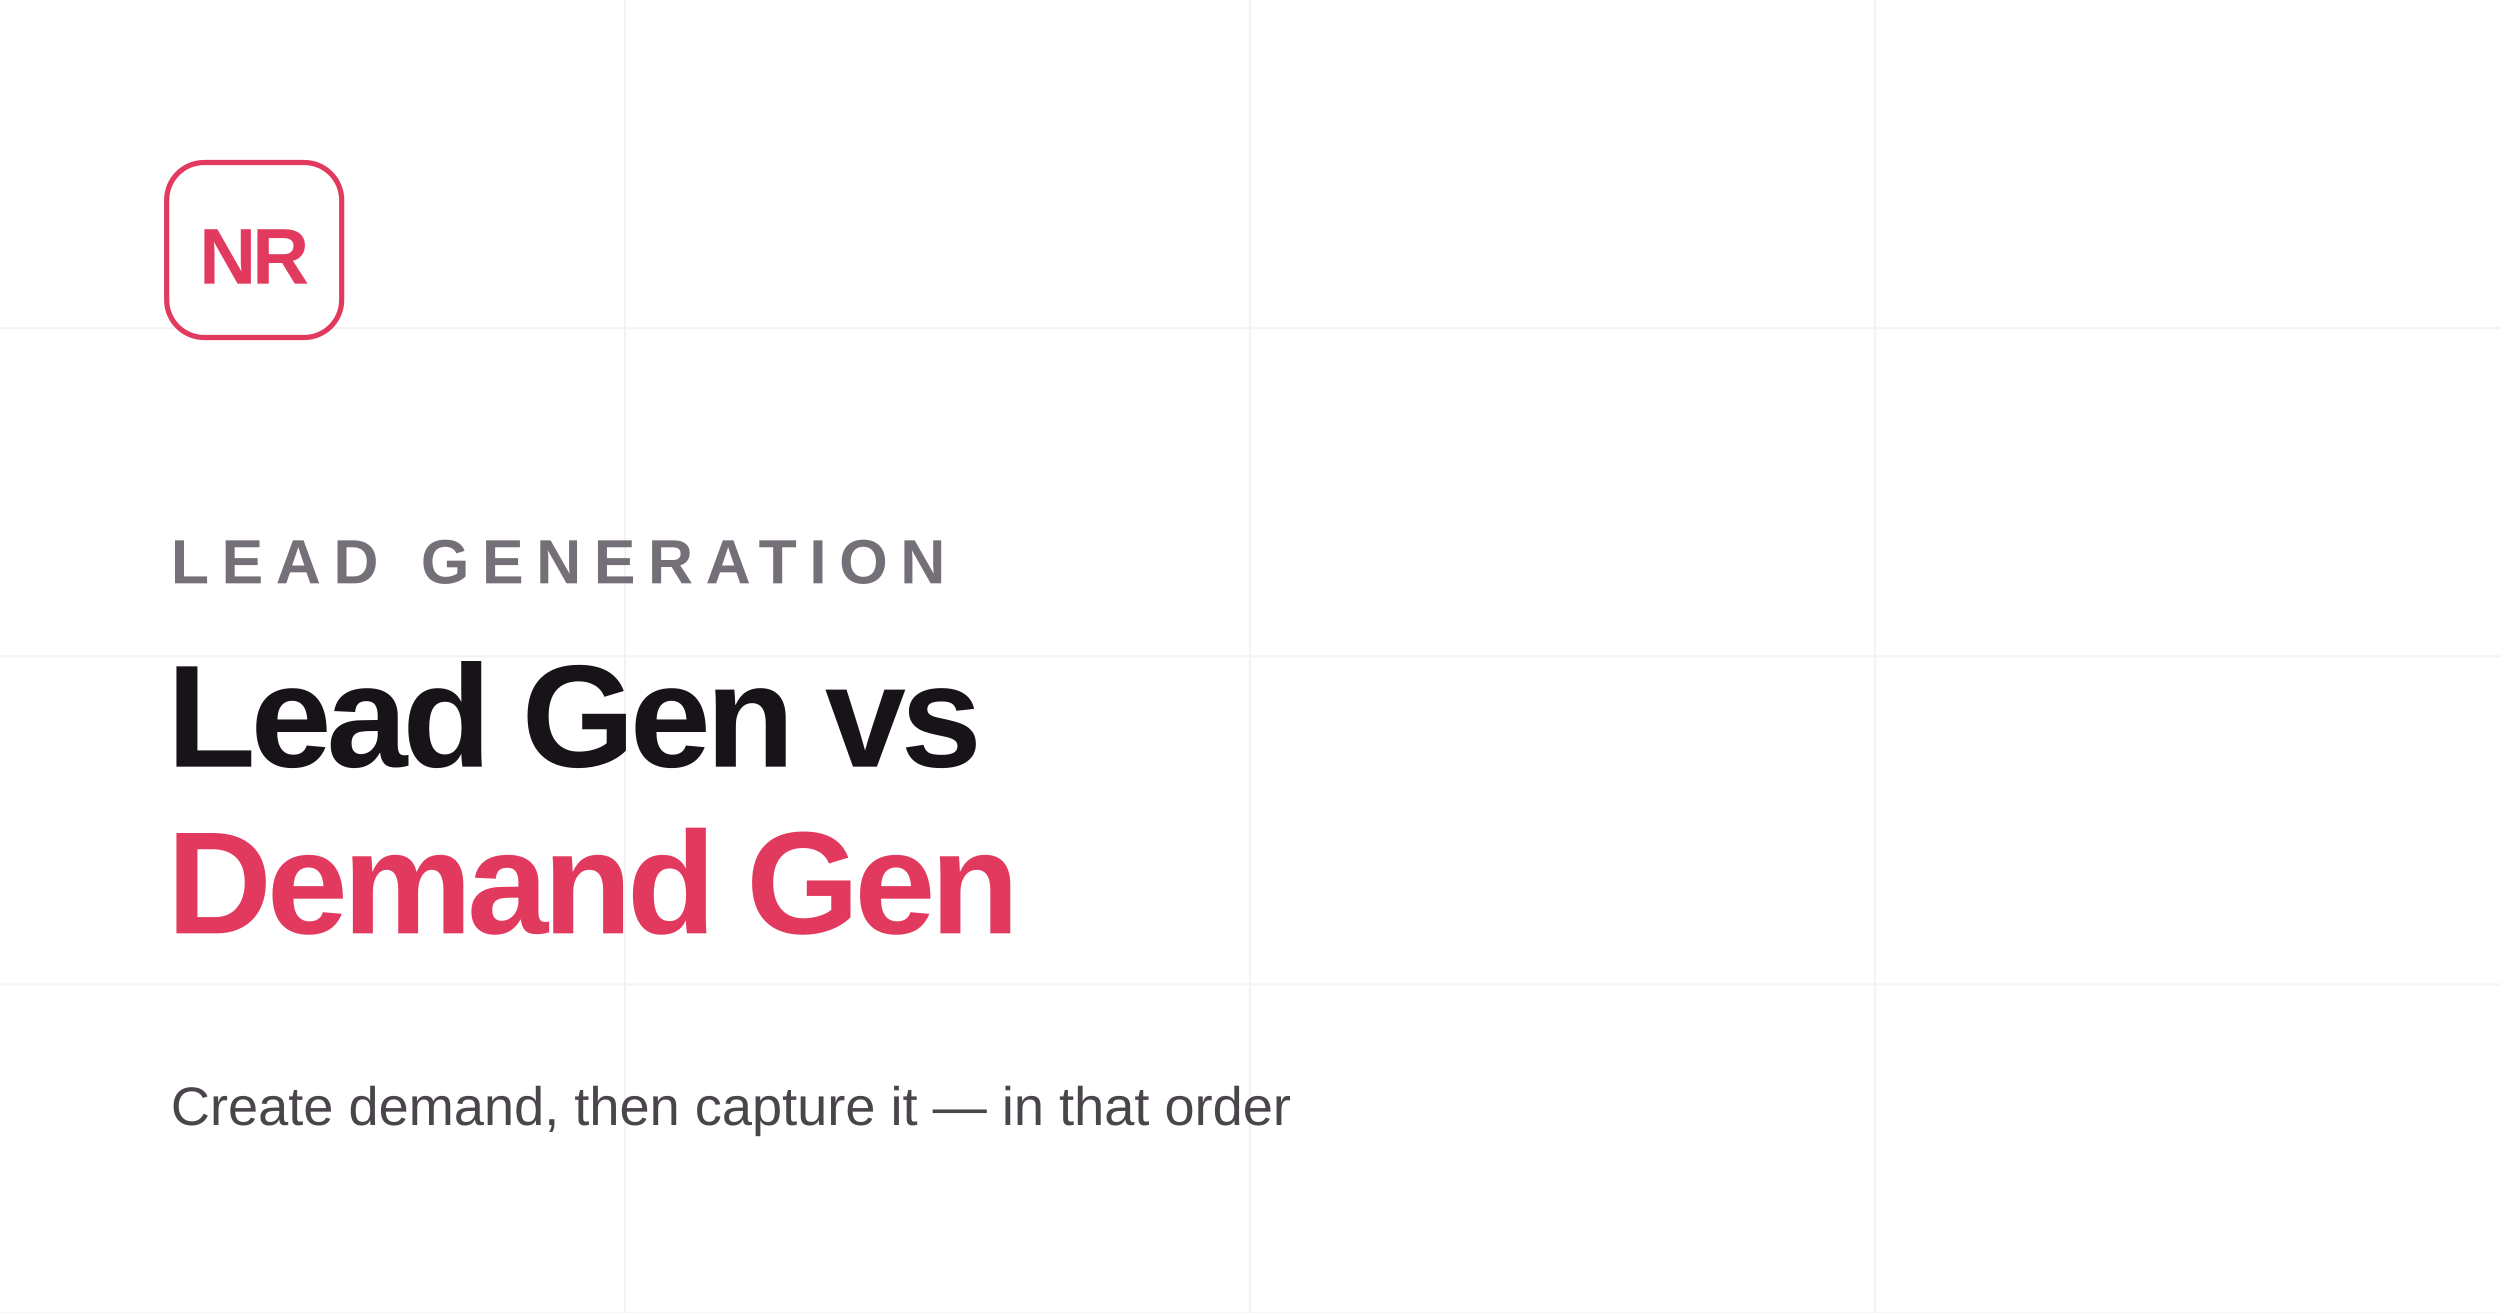
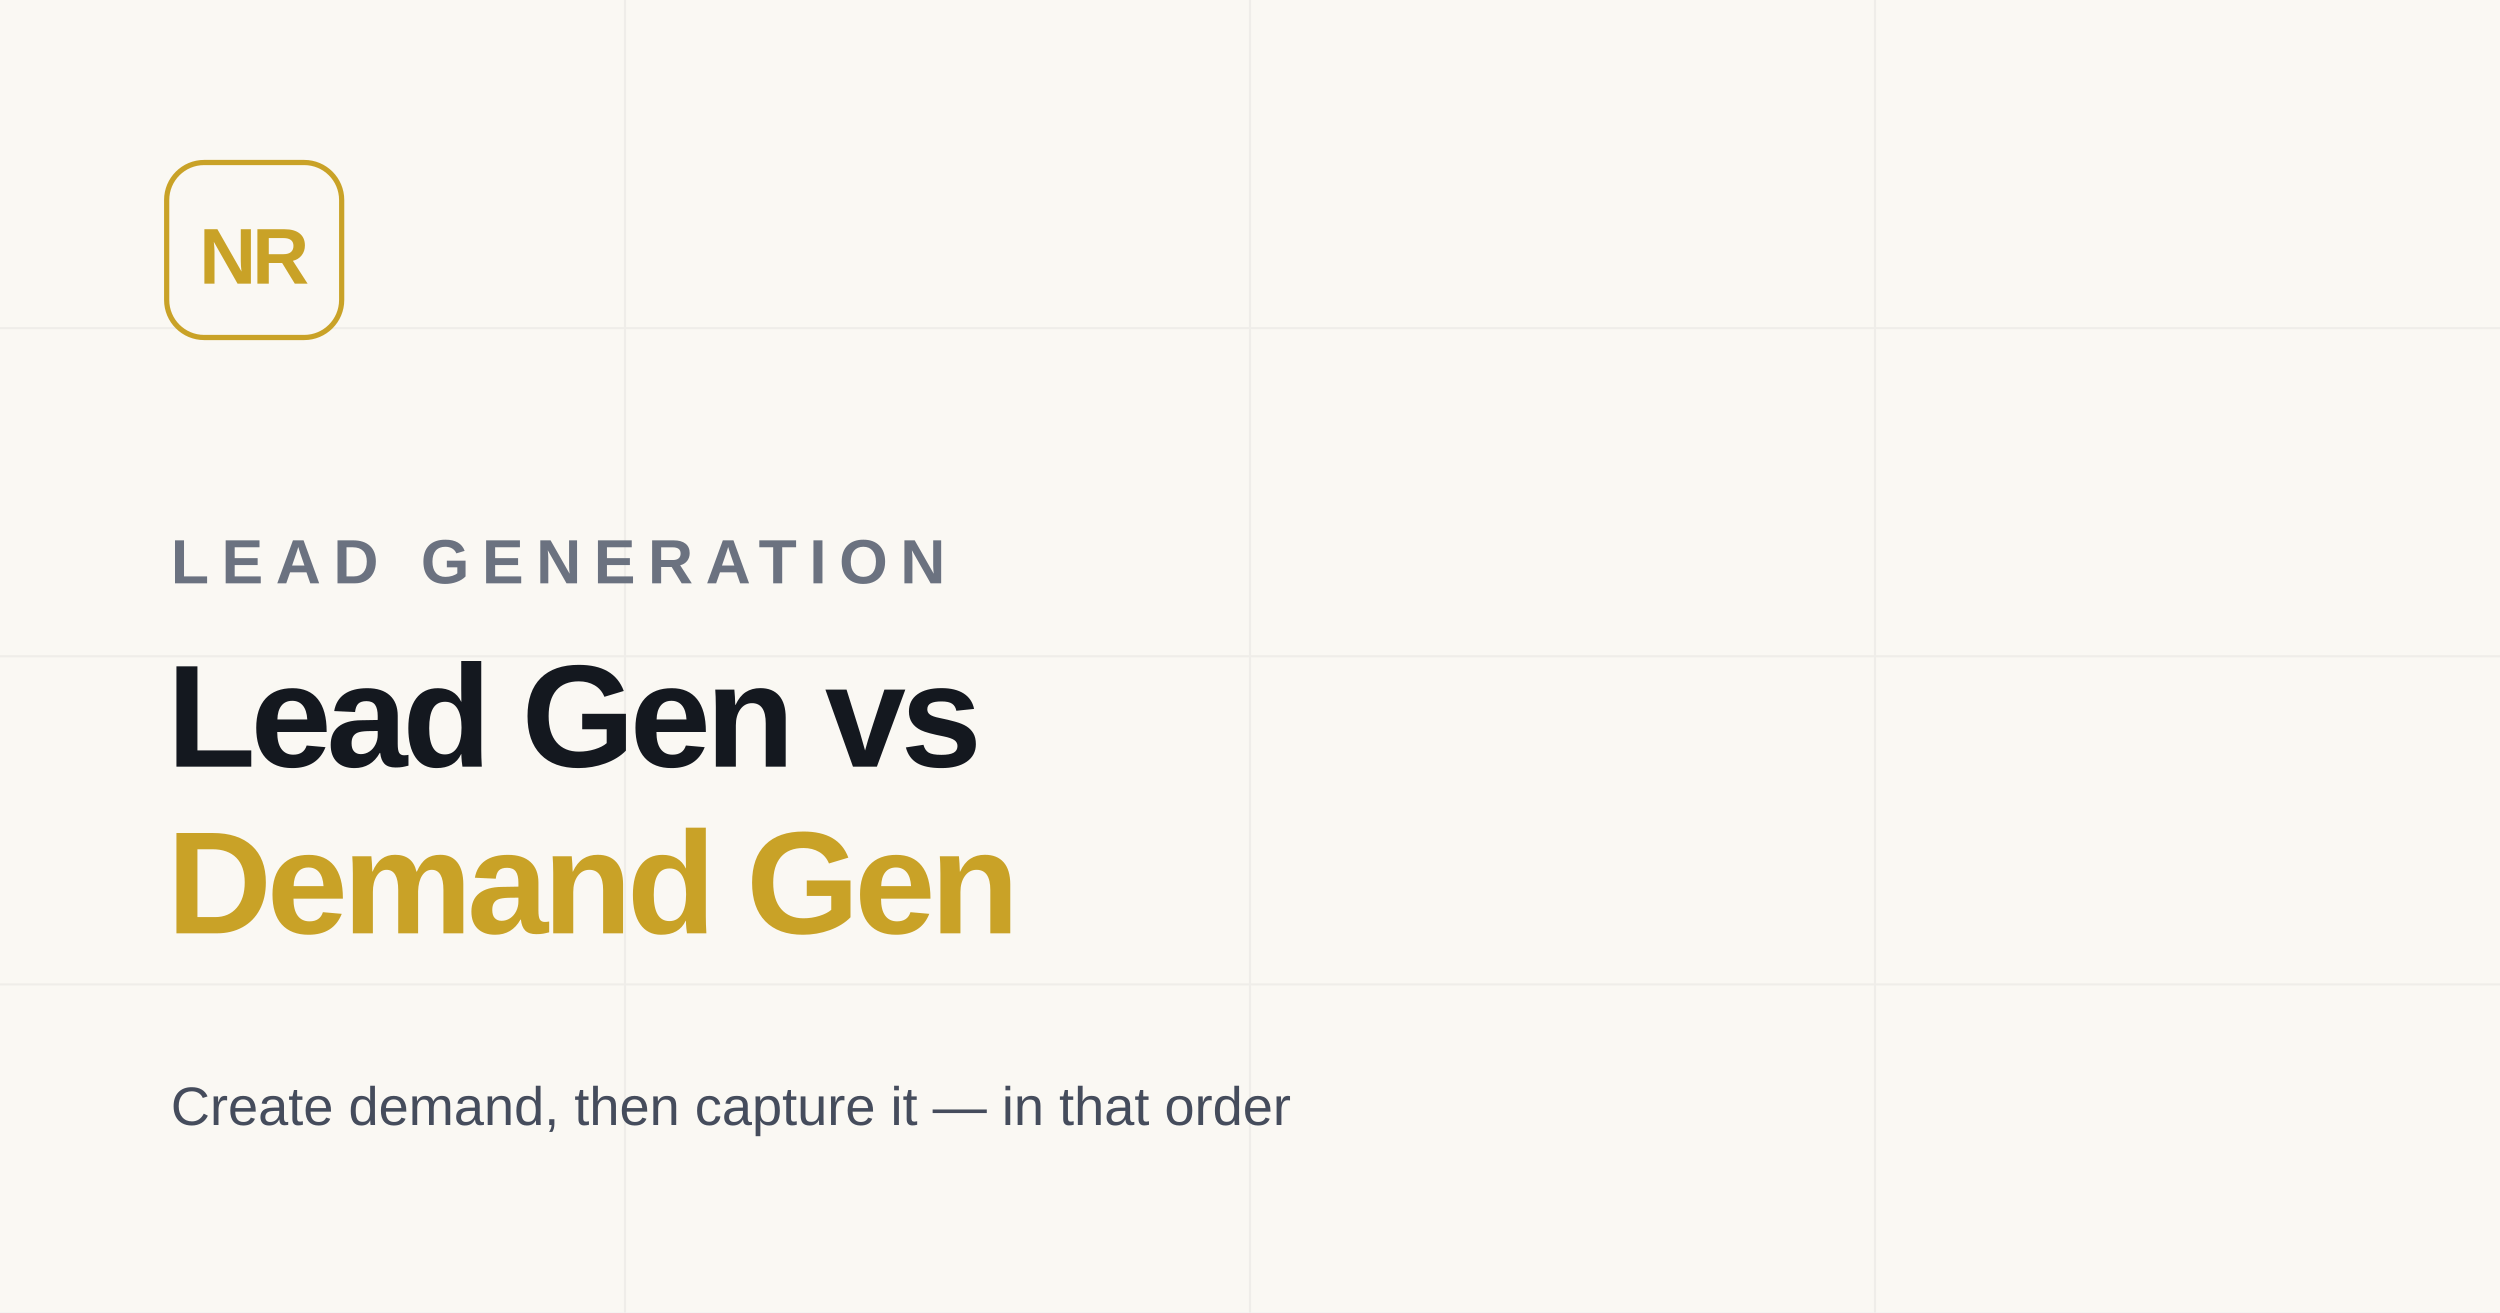
<svg xmlns="http://www.w3.org/2000/svg" viewBox="0 0 1200 630" width="1200" height="630">
  <defs>
    <radialGradient id="glow" cx="0" cy="0" r="1" gradientTransform="translate(1120 70) scale(560)">
-       <stop offset="0" stop-color="#e23a5e" stop-opacity=".16" />
-       <stop offset="1" stop-color="#e23a5e" stop-opacity="0" />
+       <stop offset="0" stop-color="#c9a227" stop-opacity=".16" />
+       <stop offset="1" stop-color="#c9a227" stop-opacity="0" />
    </radialGradient>
  </defs>
-   <rect width="1200" height="630" fill="#ffffff" />
+   <rect width="1200" height="630" fill="#faf8f3" />
  <rect width="1200" height="630" fill="url(#glow)" />
-   <g fill="none" stroke="#181318" stroke-opacity=".05">
+   <g fill="none" stroke="#14181f" stroke-opacity=".05">
    <path d="M0 157.5H1200M0 315H1200M0 472.5H1200M300 0V630M600 0V630M900 0V630" />
  </g>
-   <rect x="80" y="78" width="84" height="84" rx="18" fill="#ffffff" stroke="#e23a5e" stroke-width="2.5" />
-   <text x="122" y="123" font-family="'Poppins','Segoe UI',Arial,sans-serif" font-size="38" font-weight="800" letter-spacing="-2" fill="#e23a5e" text-anchor="middle" dominant-baseline="central">NR</text>
-   <text x="82" y="280" font-family="'Poppins','Segoe UI',Arial,sans-serif" font-size="30" font-weight="700" letter-spacing="6" fill="#756f77">LEAD GENERATION</text>
+   <rect x="80" y="78" width="84" height="84" rx="18" fill="#faf8f3" stroke="#c9a227" stroke-width="2.5" />
+   <text x="122" y="123" font-family="'Poppins','Segoe UI',Arial,sans-serif" font-size="38" font-weight="800" letter-spacing="-2" fill="#c9a227" text-anchor="middle" dominant-baseline="central">NR</text>
+   <text x="82" y="280" font-family="'Poppins','Segoe UI',Arial,sans-serif" font-size="30" font-weight="700" letter-spacing="6" fill="#6b7280">LEAD GENERATION</text>
  <g font-family="'Poppins','Segoe UI',Arial,sans-serif" font-size="70" font-weight="800" letter-spacing="-2.5">
-     <text x="80" y="368" fill="#181318">Lead Gen vs</text>
-     <text x="80" y="448" fill="#181318">
-       <tspan fill="#e23a5e">Demand Gen</tspan>
+     <text x="80" y="368" fill="#14181f">Lead Gen vs</text>
+     <text x="80" y="448" fill="#14181f">
+       <tspan fill="#c9a227">Demand Gen</tspan>
    </text>
  </g>
-   <text x="82" y="540" font-family="'Poppins','Segoe UI',Arial,sans-serif" font-size="26" font-weight="500" fill="#4a444b">Create demand, then capture it — in that order</text>
+   <text x="82" y="540" font-family="'Poppins','Segoe UI',Arial,sans-serif" font-size="26" font-weight="500" fill="#454c5c">Create demand, then capture it — in that order</text>
</svg>
